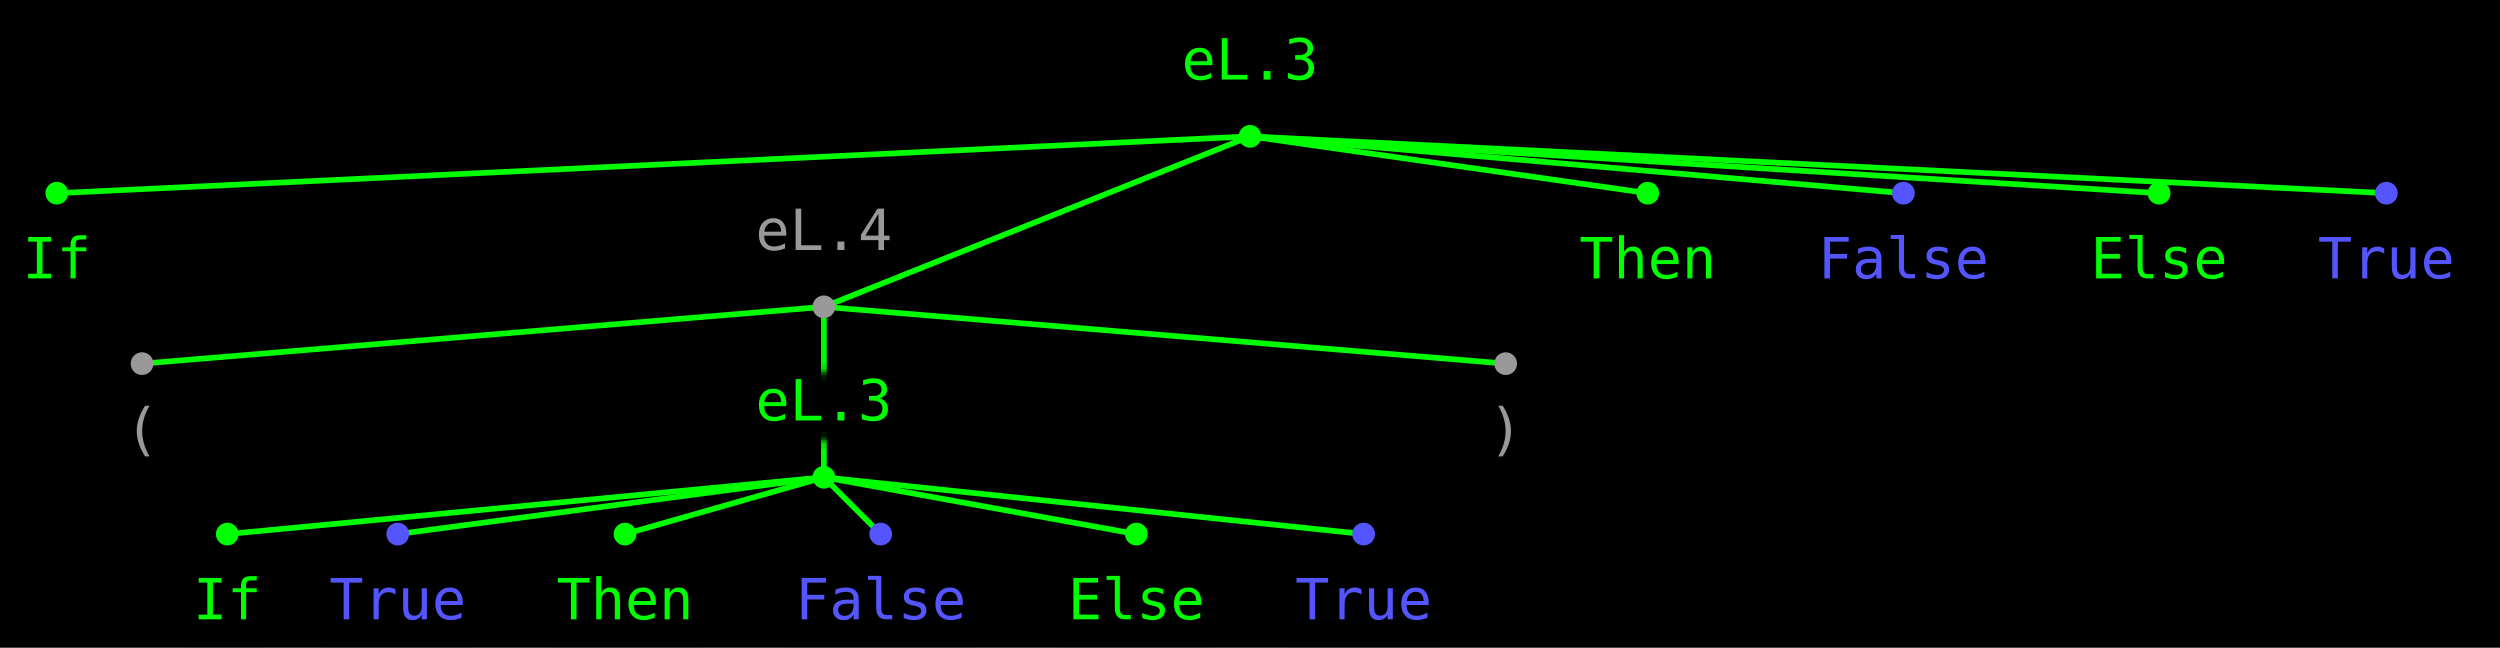
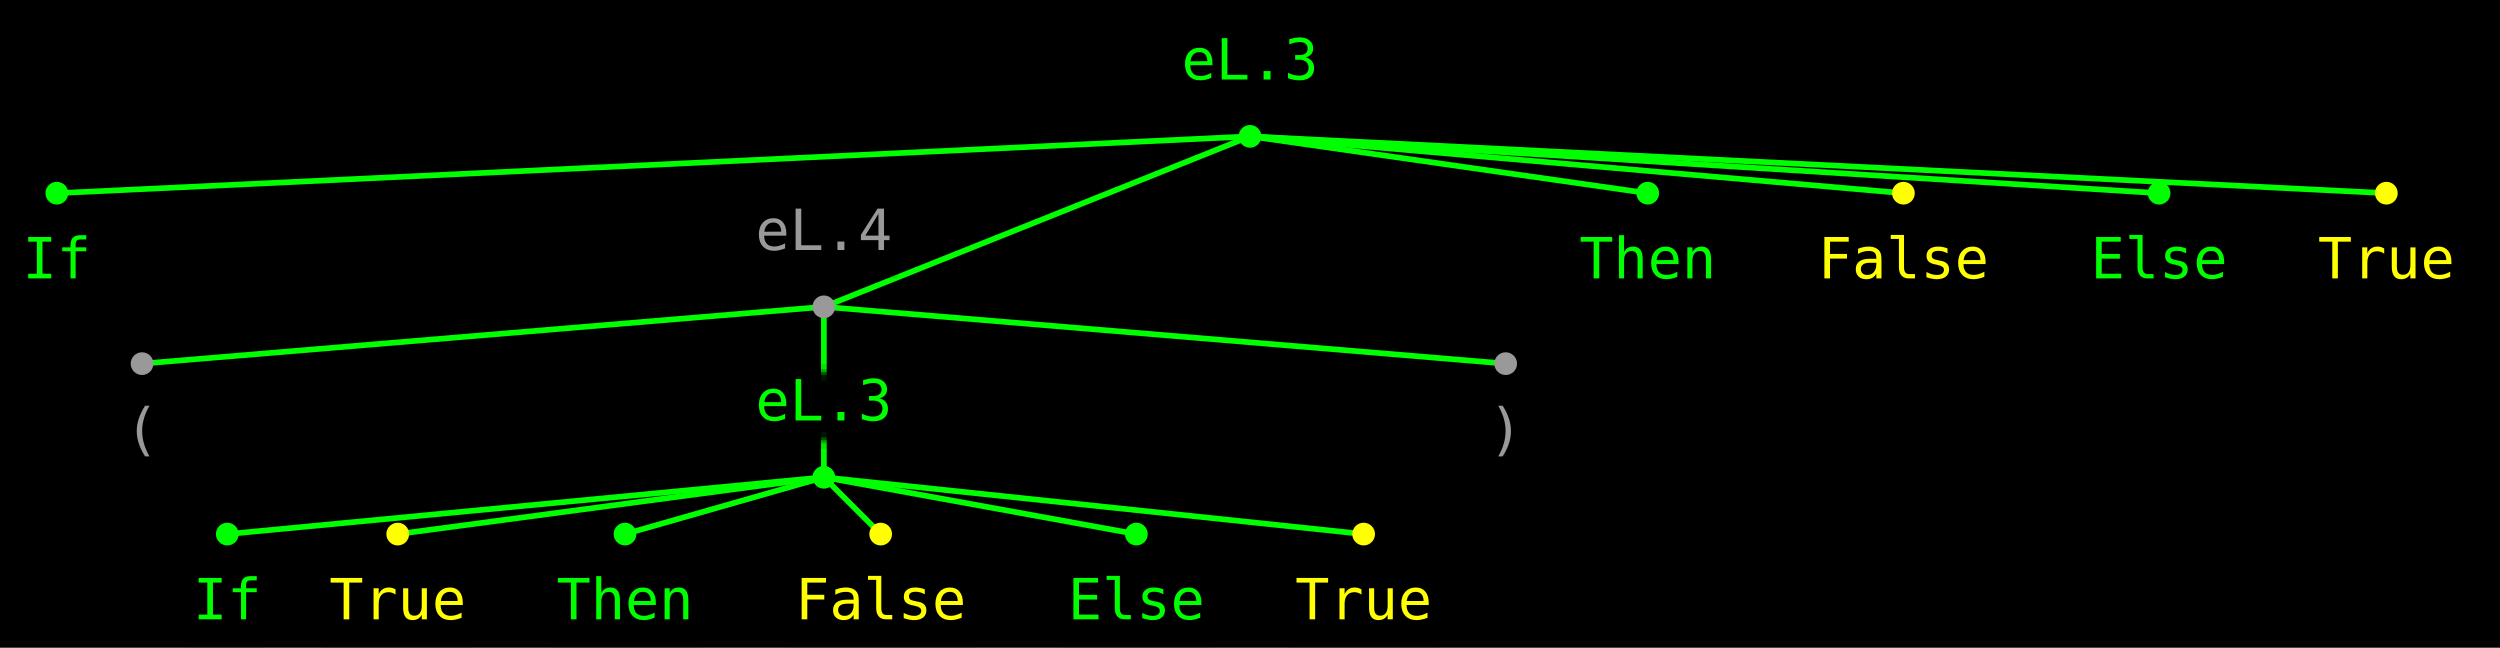
<svg xmlns="http://www.w3.org/2000/svg" version="1.1" width="880" height="228" viewBox="0 0 880 228">
  <rect width="880" height="228" fill="#000000" />
  <path d="M 440 48 , 20 68" stroke="#00ff00" stroke-width="2" stroke-linecap="round" />
  <path d="M 440 48 , 290 108" stroke="#00ff00" stroke-width="2" stroke-linecap="round" />
  <path d="M 440 48 , 580 68" stroke="#00ff00" stroke-width="2" stroke-linecap="round" />
  <path d="M 440 48 , 670 68" stroke="#00ff00" stroke-width="2" stroke-linecap="round" />
  <path d="M 440 48 , 760 68" stroke="#00ff00" stroke-width="2" stroke-linecap="round" />
  <path d="M 440 48 , 840 68" stroke="#00ff00" stroke-width="2" stroke-linecap="round" />
  <path d="M 290 108 , 50 128" stroke="#00ff00" stroke-width="2" stroke-linecap="round" />
  <path d="M 290 108 , 290 168" stroke="#00ff00" stroke-width="2" stroke-linecap="round" />
  <path d="M 290 108 , 530 128" stroke="#00ff00" stroke-width="2" stroke-linecap="round" />
  <path d="M 290 168 , 80 188" stroke="#00ff00" stroke-width="2" stroke-linecap="round" />
  <path d="M 290 168 , 140 188" stroke="#00ff00" stroke-width="2" stroke-linecap="round" />
  <path d="M 290 168 , 220 188" stroke="#00ff00" stroke-width="2" stroke-linecap="round" />
  <path d="M 290 168 , 310 188" stroke="#00ff00" stroke-width="2" stroke-linecap="round" />
  <path d="M 290 168 , 400 188" stroke="#00ff00" stroke-width="2" stroke-linecap="round" />
  <path d="M 290 168 , 480 188" stroke="#00ff00" stroke-width="2" stroke-linecap="round" />
  <rect x="422" y="16" width="36" height="14" fill="#000000" fill-opacity="1.0" />
  <rect x="420" y="14" width="40" height="18" fill="#000000" fill-opacity="0.9" />
  <rect x="418" y="12" width="44" height="22" fill="#000000" fill-opacity="0.75" />
  <rect x="417" y="11" width="46" height="24" fill="#000000" fill-opacity="0.5" />
  <rect x="416" y="10" width="48" height="26" fill="#000000" fill-opacity="0.25" />
  <rect x="414" y="8" width="52" height="30" fill="#000000" fill-opacity="0.1" />
  <text x="440" y="28" font-size="20" text-anchor="middle" font-family="mono" fill="#00ff00">eL.3</text>
  <circle r="4" cx="440" cy="48" fill="#00ff00" />
  <rect x="15" y="86" width="10" height="14" fill="#000000" fill-opacity="1.0" />
  <rect x="13" y="84" width="14" height="18" fill="#000000" fill-opacity="0.9" />
  <rect x="11" y="82" width="18" height="22" fill="#000000" fill-opacity="0.75" />
  <rect x="10" y="81" width="20" height="24" fill="#000000" fill-opacity="0.5" />
  <rect x="9" y="80" width="22" height="26" fill="#000000" fill-opacity="0.25" />
  <rect x="7" y="78" width="26" height="30" fill="#000000" fill-opacity="0.1" />
  <text x="20" y="98" font-size="20" text-anchor="middle" font-family="mono" fill="#00ff00">If</text>
  <circle r="4" cx="20" cy="68" fill="#00ff00" />
  <rect x="272" y="76" width="36" height="14" fill="#000000" fill-opacity="1.0" />
  <rect x="270" y="74" width="40" height="18" fill="#000000" fill-opacity="0.9" />
  <rect x="268" y="72" width="44" height="22" fill="#000000" fill-opacity="0.75" />
  <rect x="267" y="71" width="46" height="24" fill="#000000" fill-opacity="0.5" />
  <rect x="266" y="70" width="48" height="26" fill="#000000" fill-opacity="0.25" />
  <rect x="264" y="68" width="52" height="30" fill="#000000" fill-opacity="0.1" />
  <text x="290" y="88" font-size="20" text-anchor="middle" font-family="mono" fill="#999999">eL.4</text>
  <circle r="4" cx="290" cy="108" fill="#999999" />
  <rect x="52" y="146" width="-3" height="14" fill="#000000" fill-opacity="1.0" />
  <rect x="50" y="144" width="1" height="18" fill="#000000" fill-opacity="0.9" />
  <rect x="48" y="142" width="5" height="22" fill="#000000" fill-opacity="0.75" />
  <rect x="47" y="141" width="7" height="24" fill="#000000" fill-opacity="0.5" />
  <rect x="46" y="140" width="9" height="26" fill="#000000" fill-opacity="0.25" />
  <rect x="44" y="138" width="13" height="30" fill="#000000" fill-opacity="0.1" />
  <text x="50" y="158" font-size="20" text-anchor="middle" font-family="mono" fill="#999999">(</text>
  <circle r="4" cx="50" cy="128" fill="#999999" />
  <rect x="272" y="136" width="36" height="14" fill="#000000" fill-opacity="1.0" />
  <rect x="270" y="134" width="40" height="18" fill="#000000" fill-opacity="0.9" />
  <rect x="268" y="132" width="44" height="22" fill="#000000" fill-opacity="0.75" />
  <rect x="267" y="131" width="46" height="24" fill="#000000" fill-opacity="0.5" />
  <rect x="266" y="130" width="48" height="26" fill="#000000" fill-opacity="0.25" />
  <rect x="264" y="128" width="52" height="30" fill="#000000" fill-opacity="0.1" />
  <text x="290" y="148" font-size="20" text-anchor="middle" font-family="mono" fill="#00ff00">eL.3</text>
  <circle r="4" cx="290" cy="168" fill="#00ff00" />
  <rect x="75" y="206" width="10" height="14" fill="#000000" fill-opacity="1.0" />
  <rect x="73" y="204" width="14" height="18" fill="#000000" fill-opacity="0.9" />
  <rect x="71" y="202" width="18" height="22" fill="#000000" fill-opacity="0.75" />
  <rect x="70" y="201" width="20" height="24" fill="#000000" fill-opacity="0.5" />
  <rect x="69" y="200" width="22" height="26" fill="#000000" fill-opacity="0.25" />
  <rect x="67" y="198" width="26" height="30" fill="#000000" fill-opacity="0.1" />
  <text x="80" y="218" font-size="20" text-anchor="middle" font-family="mono" fill="#00ff00">If</text>
  <circle r="4" cx="80" cy="188" fill="#00ff00" />
  <rect x="122" y="206" width="36" height="14" fill="#000000" fill-opacity="1.0" />
  <rect x="120" y="204" width="40" height="18" fill="#000000" fill-opacity="0.9" />
  <rect x="118" y="202" width="44" height="22" fill="#000000" fill-opacity="0.75" />
  <rect x="117" y="201" width="46" height="24" fill="#000000" fill-opacity="0.5" />
  <rect x="116" y="200" width="48" height="26" fill="#000000" fill-opacity="0.25" />
  <rect x="114" y="198" width="52" height="30" fill="#000000" fill-opacity="0.1" />
-   <text x="140" y="218" font-size="20" text-anchor="middle" font-family="mono" fill="#5555ff">True</text>
-   <circle r="4" cx="140" cy="188" fill="#5555ff" />
+   <text x="140" y="218" font-size="20" text-anchor="middle" font-family="mono" fill="#ffff00">True</text>
+   <circle r="4" cx="140" cy="188" fill="#ffff00" />
  <rect x="202" y="206" width="36" height="14" fill="#000000" fill-opacity="1.0" />
  <rect x="200" y="204" width="40" height="18" fill="#000000" fill-opacity="0.9" />
  <rect x="198" y="202" width="44" height="22" fill="#000000" fill-opacity="0.75" />
  <rect x="197" y="201" width="46" height="24" fill="#000000" fill-opacity="0.5" />
  <rect x="196" y="200" width="48" height="26" fill="#000000" fill-opacity="0.25" />
  <rect x="194" y="198" width="52" height="30" fill="#000000" fill-opacity="0.1" />
  <text x="220" y="218" font-size="20" text-anchor="middle" font-family="mono" fill="#00ff00">Then</text>
  <circle r="4" cx="220" cy="188" fill="#00ff00" />
  <rect x="286" y="206" width="49" height="14" fill="#000000" fill-opacity="1.0" />
  <rect x="284" y="204" width="53" height="18" fill="#000000" fill-opacity="0.9" />
  <rect x="282" y="202" width="57" height="22" fill="#000000" fill-opacity="0.75" />
  <rect x="281" y="201" width="59" height="24" fill="#000000" fill-opacity="0.5" />
  <rect x="280" y="200" width="61" height="26" fill="#000000" fill-opacity="0.25" />
  <rect x="278" y="198" width="65" height="30" fill="#000000" fill-opacity="0.1" />
-   <text x="310" y="218" font-size="20" text-anchor="middle" font-family="mono" fill="#5555ff">False</text>
-   <circle r="4" cx="310" cy="188" fill="#5555ff" />
+   <text x="310" y="218" font-size="20" text-anchor="middle" font-family="mono" fill="#ffff00">False</text>
+   <circle r="4" cx="310" cy="188" fill="#ffff00" />
  <rect x="382" y="206" width="36" height="14" fill="#000000" fill-opacity="1.0" />
  <rect x="380" y="204" width="40" height="18" fill="#000000" fill-opacity="0.9" />
  <rect x="378" y="202" width="44" height="22" fill="#000000" fill-opacity="0.75" />
  <rect x="377" y="201" width="46" height="24" fill="#000000" fill-opacity="0.5" />
  <rect x="376" y="200" width="48" height="26" fill="#000000" fill-opacity="0.25" />
  <rect x="374" y="198" width="52" height="30" fill="#000000" fill-opacity="0.1" />
  <text x="400" y="218" font-size="20" text-anchor="middle" font-family="mono" fill="#00ff00">Else</text>
  <circle r="4" cx="400" cy="188" fill="#00ff00" />
  <rect x="462" y="206" width="36" height="14" fill="#000000" fill-opacity="1.0" />
  <rect x="460" y="204" width="40" height="18" fill="#000000" fill-opacity="0.9" />
  <rect x="458" y="202" width="44" height="22" fill="#000000" fill-opacity="0.75" />
  <rect x="457" y="201" width="46" height="24" fill="#000000" fill-opacity="0.5" />
  <rect x="456" y="200" width="48" height="26" fill="#000000" fill-opacity="0.25" />
  <rect x="454" y="198" width="52" height="30" fill="#000000" fill-opacity="0.1" />
-   <text x="480" y="218" font-size="20" text-anchor="middle" font-family="mono" fill="#5555ff">True</text>
-   <circle r="4" cx="480" cy="188" fill="#5555ff" />
+   <text x="480" y="218" font-size="20" text-anchor="middle" font-family="mono" fill="#ffff00">True</text>
+   <circle r="4" cx="480" cy="188" fill="#ffff00" />
  <rect x="532" y="146" width="-3" height="14" fill="#000000" fill-opacity="1.0" />
  <rect x="530" y="144" width="1" height="18" fill="#000000" fill-opacity="0.9" />
  <rect x="528" y="142" width="5" height="22" fill="#000000" fill-opacity="0.75" />
  <rect x="527" y="141" width="7" height="24" fill="#000000" fill-opacity="0.5" />
  <rect x="526" y="140" width="9" height="26" fill="#000000" fill-opacity="0.25" />
  <rect x="524" y="138" width="13" height="30" fill="#000000" fill-opacity="0.1" />
  <text x="530" y="158" font-size="20" text-anchor="middle" font-family="mono" fill="#999999">)</text>
  <circle r="4" cx="530" cy="128" fill="#999999" />
  <rect x="562" y="86" width="36" height="14" fill="#000000" fill-opacity="1.0" />
  <rect x="560" y="84" width="40" height="18" fill="#000000" fill-opacity="0.9" />
  <rect x="558" y="82" width="44" height="22" fill="#000000" fill-opacity="0.75" />
  <rect x="557" y="81" width="46" height="24" fill="#000000" fill-opacity="0.5" />
  <rect x="556" y="80" width="48" height="26" fill="#000000" fill-opacity="0.25" />
  <rect x="554" y="78" width="52" height="30" fill="#000000" fill-opacity="0.1" />
  <text x="580" y="98" font-size="20" text-anchor="middle" font-family="mono" fill="#00ff00">Then</text>
  <circle r="4" cx="580" cy="68" fill="#00ff00" />
  <rect x="646" y="86" width="49" height="14" fill="#000000" fill-opacity="1.0" />
  <rect x="644" y="84" width="53" height="18" fill="#000000" fill-opacity="0.9" />
  <rect x="642" y="82" width="57" height="22" fill="#000000" fill-opacity="0.75" />
  <rect x="641" y="81" width="59" height="24" fill="#000000" fill-opacity="0.5" />
  <rect x="640" y="80" width="61" height="26" fill="#000000" fill-opacity="0.25" />
  <rect x="638" y="78" width="65" height="30" fill="#000000" fill-opacity="0.1" />
-   <text x="670" y="98" font-size="20" text-anchor="middle" font-family="mono" fill="#5555ff">False</text>
-   <circle r="4" cx="670" cy="68" fill="#5555ff" />
+   <text x="670" y="98" font-size="20" text-anchor="middle" font-family="mono" fill="#ffff00">False</text>
+   <circle r="4" cx="670" cy="68" fill="#ffff00" />
  <rect x="742" y="86" width="36" height="14" fill="#000000" fill-opacity="1.0" />
  <rect x="740" y="84" width="40" height="18" fill="#000000" fill-opacity="0.9" />
  <rect x="738" y="82" width="44" height="22" fill="#000000" fill-opacity="0.75" />
  <rect x="737" y="81" width="46" height="24" fill="#000000" fill-opacity="0.5" />
  <rect x="736" y="80" width="48" height="26" fill="#000000" fill-opacity="0.25" />
  <rect x="734" y="78" width="52" height="30" fill="#000000" fill-opacity="0.1" />
  <text x="760" y="98" font-size="20" text-anchor="middle" font-family="mono" fill="#00ff00">Else</text>
  <circle r="4" cx="760" cy="68" fill="#00ff00" />
  <rect x="822" y="86" width="36" height="14" fill="#000000" fill-opacity="1.0" />
  <rect x="820" y="84" width="40" height="18" fill="#000000" fill-opacity="0.9" />
  <rect x="818" y="82" width="44" height="22" fill="#000000" fill-opacity="0.75" />
  <rect x="817" y="81" width="46" height="24" fill="#000000" fill-opacity="0.5" />
  <rect x="816" y="80" width="48" height="26" fill="#000000" fill-opacity="0.25" />
  <rect x="814" y="78" width="52" height="30" fill="#000000" fill-opacity="0.1" />
-   <text x="840" y="98" font-size="20" text-anchor="middle" font-family="mono" fill="#5555ff">True</text>
-   <circle r="4" cx="840" cy="68" fill="#5555ff" />
+   <text x="840" y="98" font-size="20" text-anchor="middle" font-family="mono" fill="#ffff00">True</text>
+   <circle r="4" cx="840" cy="68" fill="#ffff00" />
</svg>
